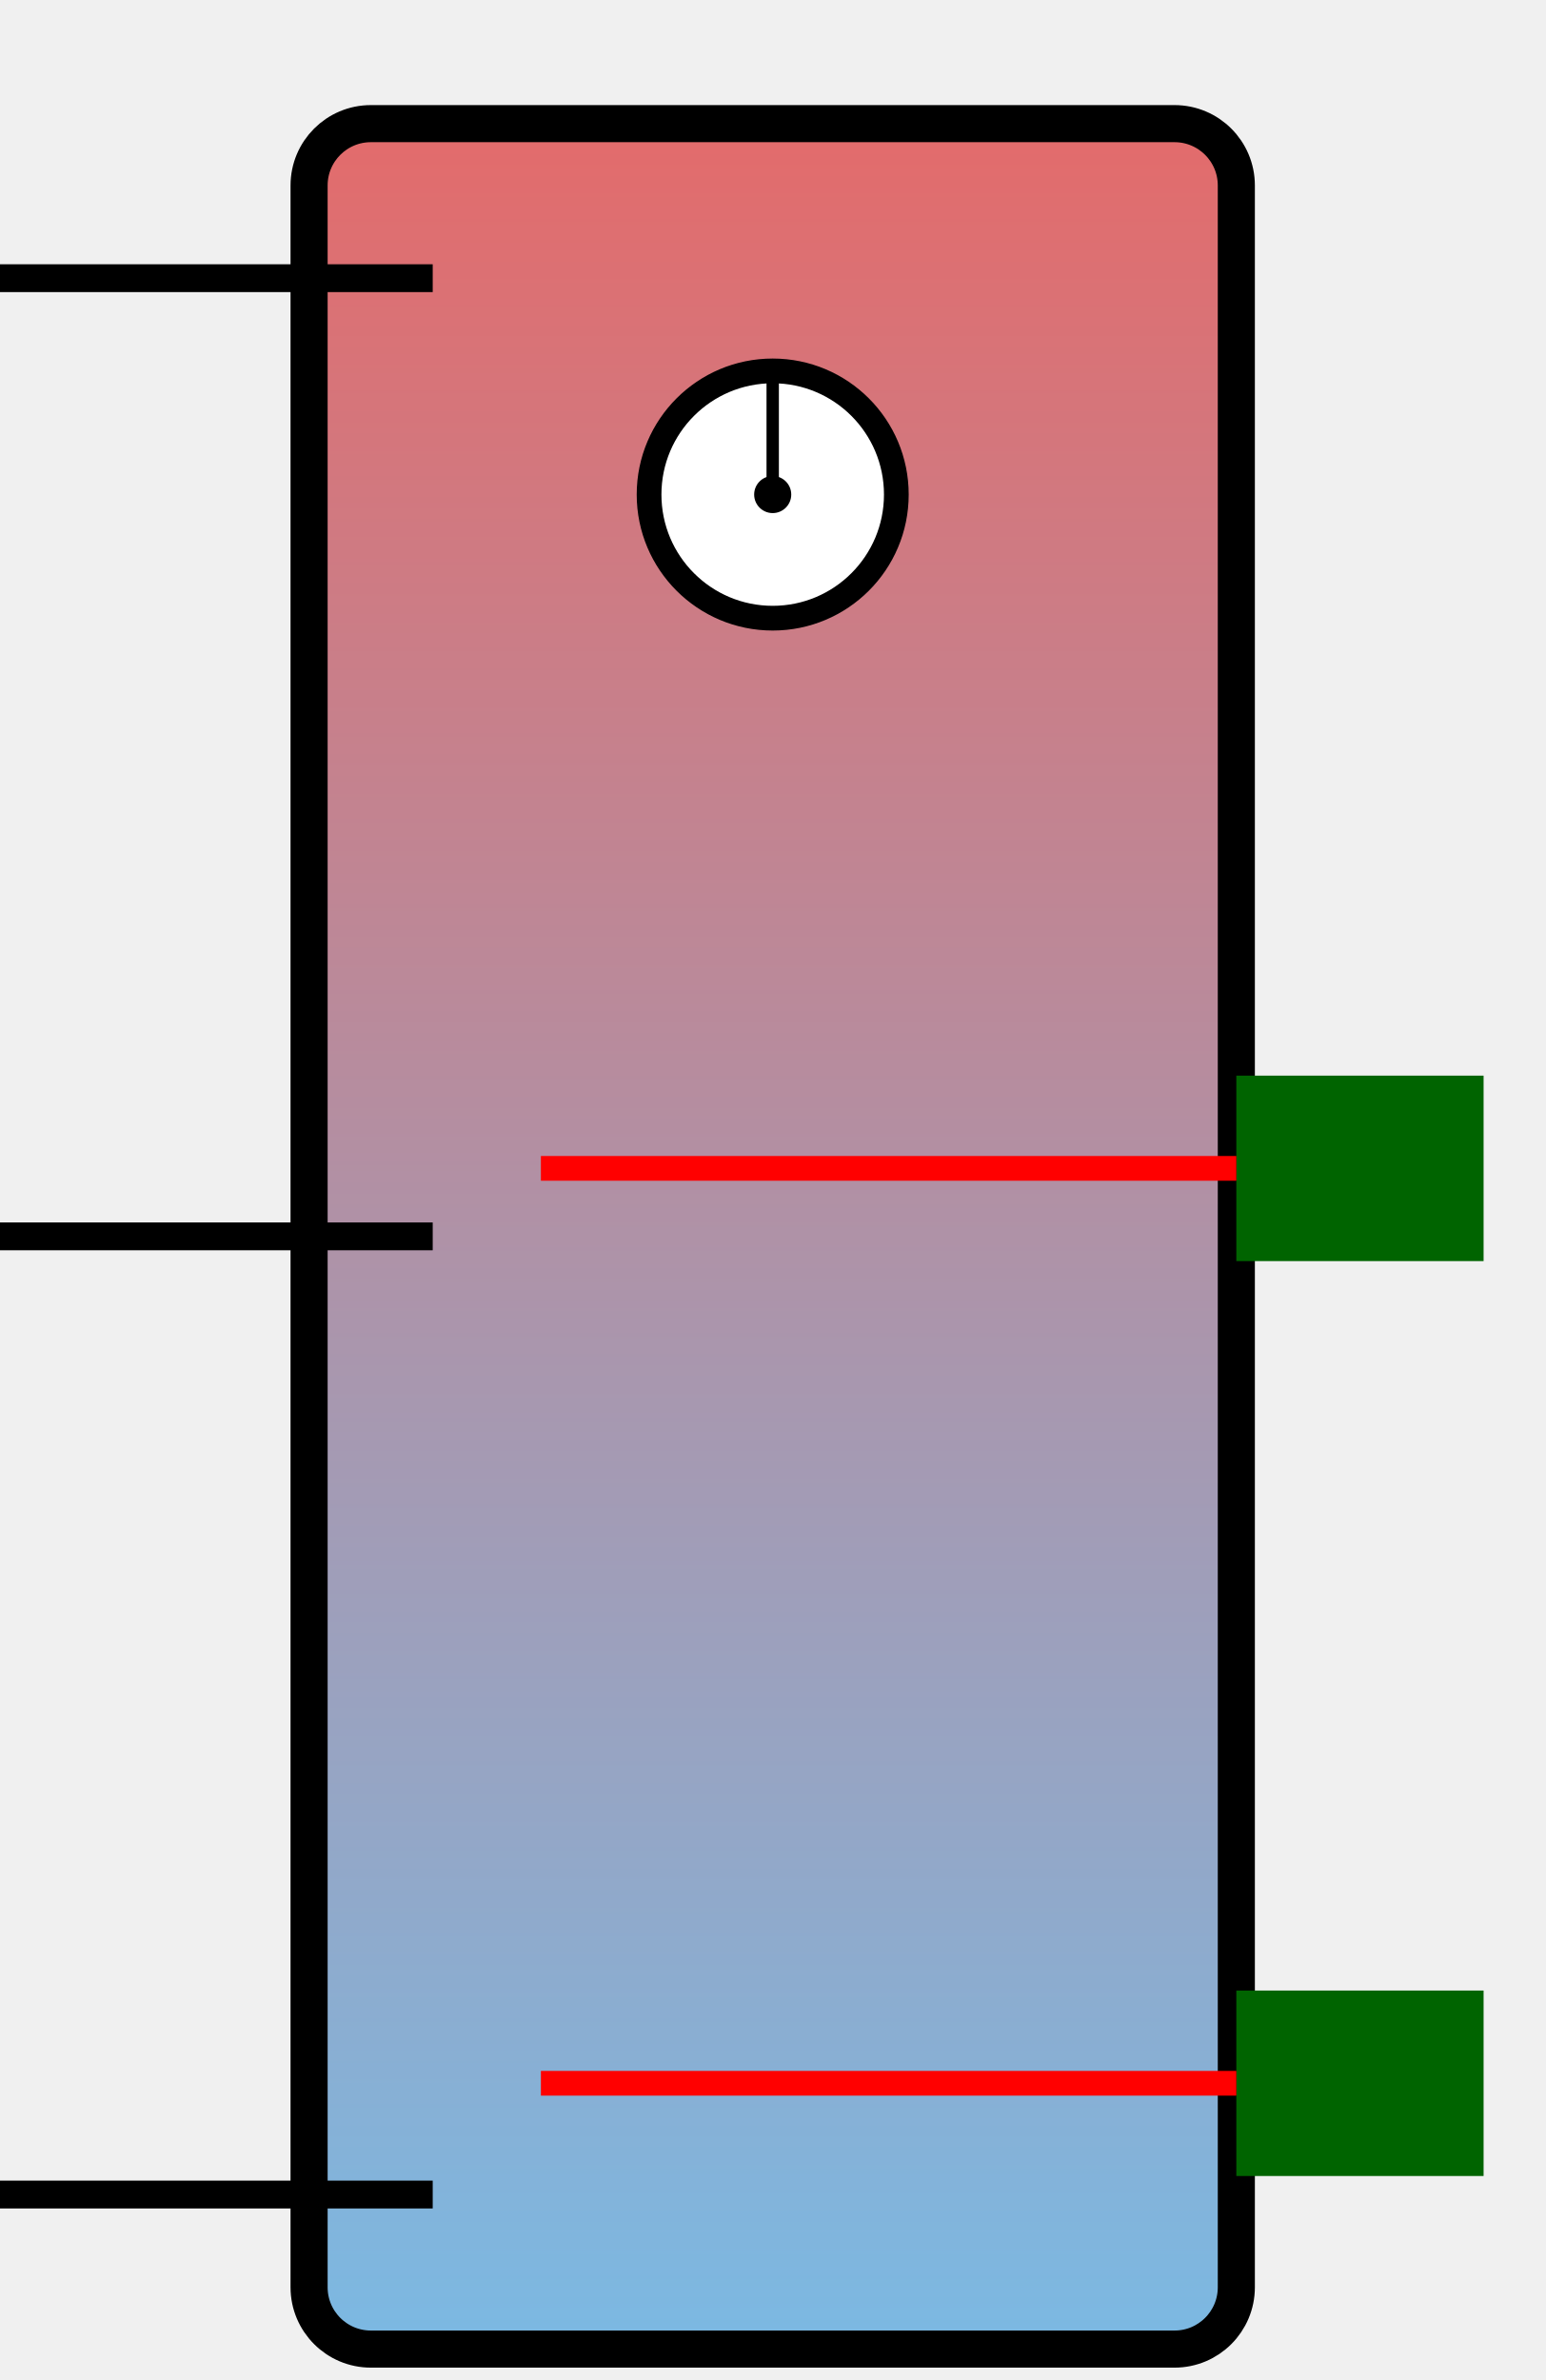
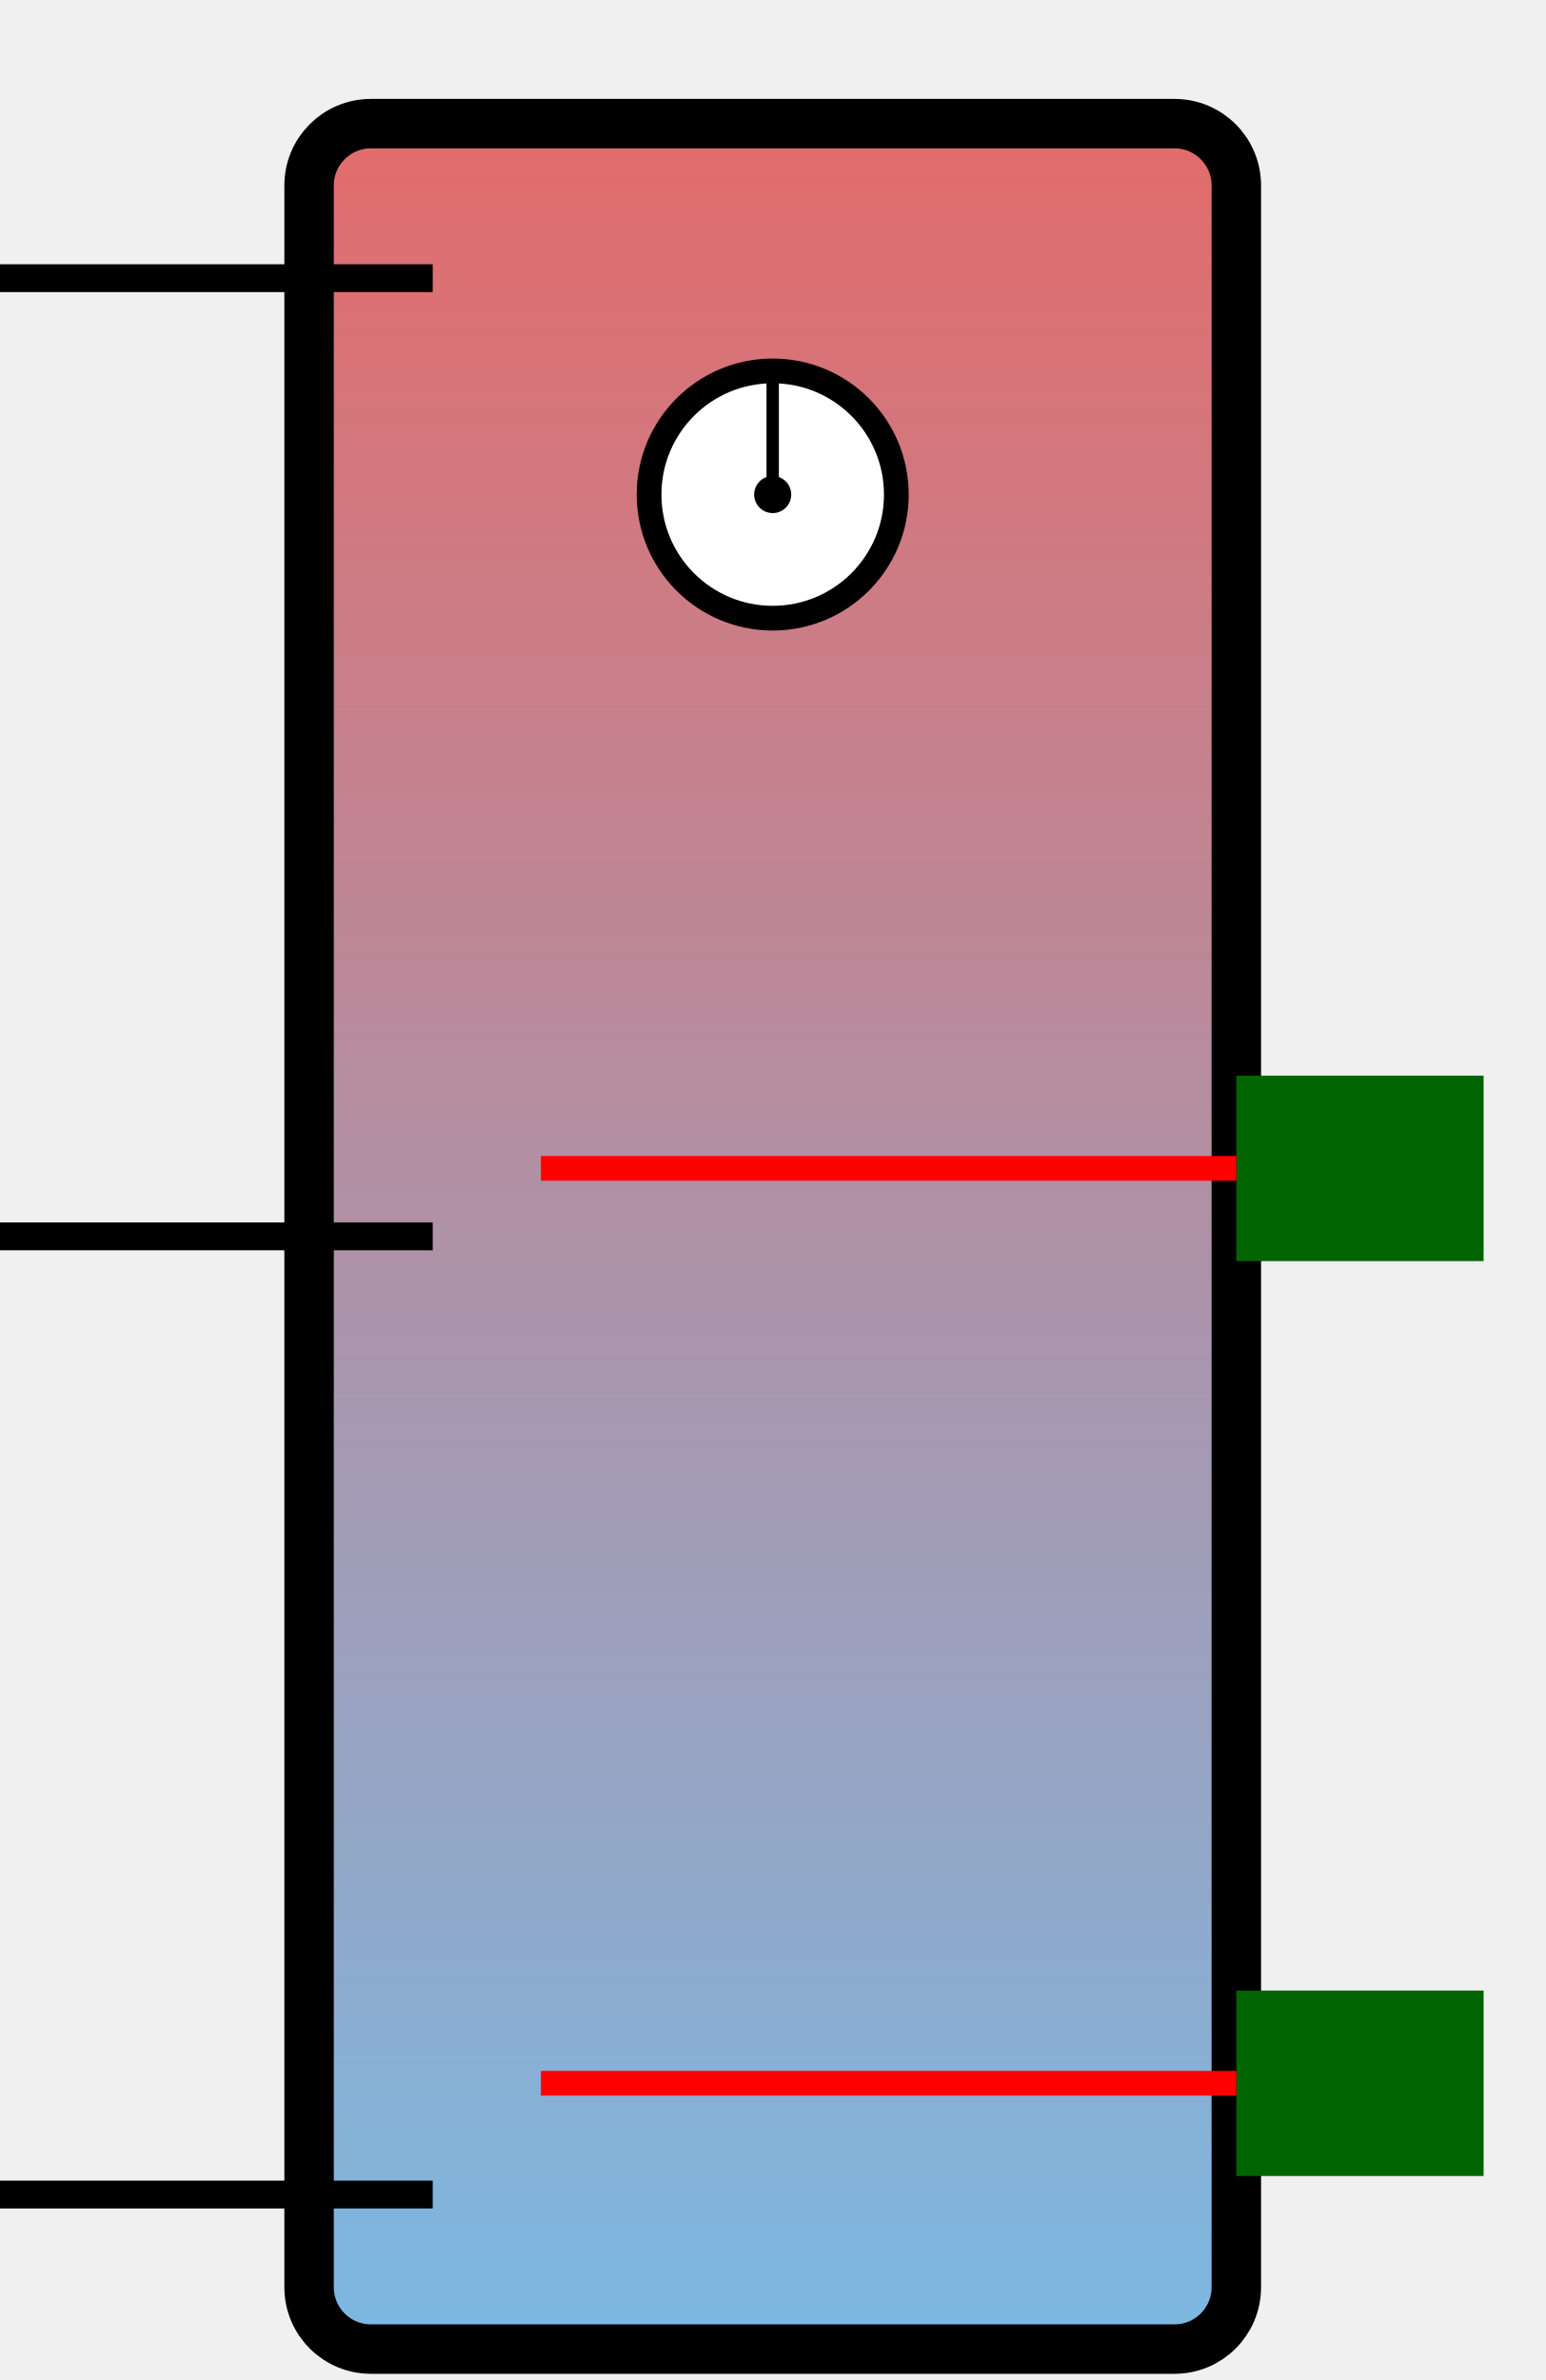
- <svg xmlns="http://www.w3.org/2000/svg" width="250" height="385" style="background-color: #f0f0f0; border: 1px solid #ccc;">
+ <svg xmlns="http://www.w3.org/2000/svg" width="250" height="385" style="background-color: transparent;">
  <defs>
    <linearGradient id="gradient" x1="0" y1="1" x2="0" y2="0">
      <stop offset="0%" stop-color="#7bb9e3" />
      <stop offset="100%" stop-color="#e36b6b" />
    </linearGradient>
  </defs>
-   <rect x="50" y="20" width="150" height="360" rx="10" ry="10" fill="url(#gradient)" stroke="#000" stroke-width="6" />
+   <rect x="50" y="20" width="150" height="360" rx="10" ry="10" fill="url(#gradient)" stroke="#000" stroke-width="8" />
  <line x1="70" y1="45" x2="00" y2="45" stroke="#000" stroke-width="4.5" />
  <line x1="70" y1="200" x2="0" y2="200" stroke="#000" stroke-width="4.5" />
  <line x1="70" y1="355" x2="0" y2="355" stroke="#000" stroke-width="4.5" />
  <rect x="200" y="322" width="40" height="30" fill="#006400" />
  <line x1="200" y1="337" x2="87.5" y2="337" stroke="red" stroke-width="4" />
  <rect x="200" y="174" width="40" height="30" fill="#006400" />
  <line x1="200" y1="189" x2="87.5" y2="189" stroke="red" stroke-width="4" />
  <circle cx="125" cy="80" r="20" fill="#fff" stroke="#000" stroke-width="4" />
  <line x1="125" y1="80" x2="125" y2="60" stroke="#000" stroke-width="2" />
  <circle cx="125" cy="80" r="3" fill="#000" />
</svg>
